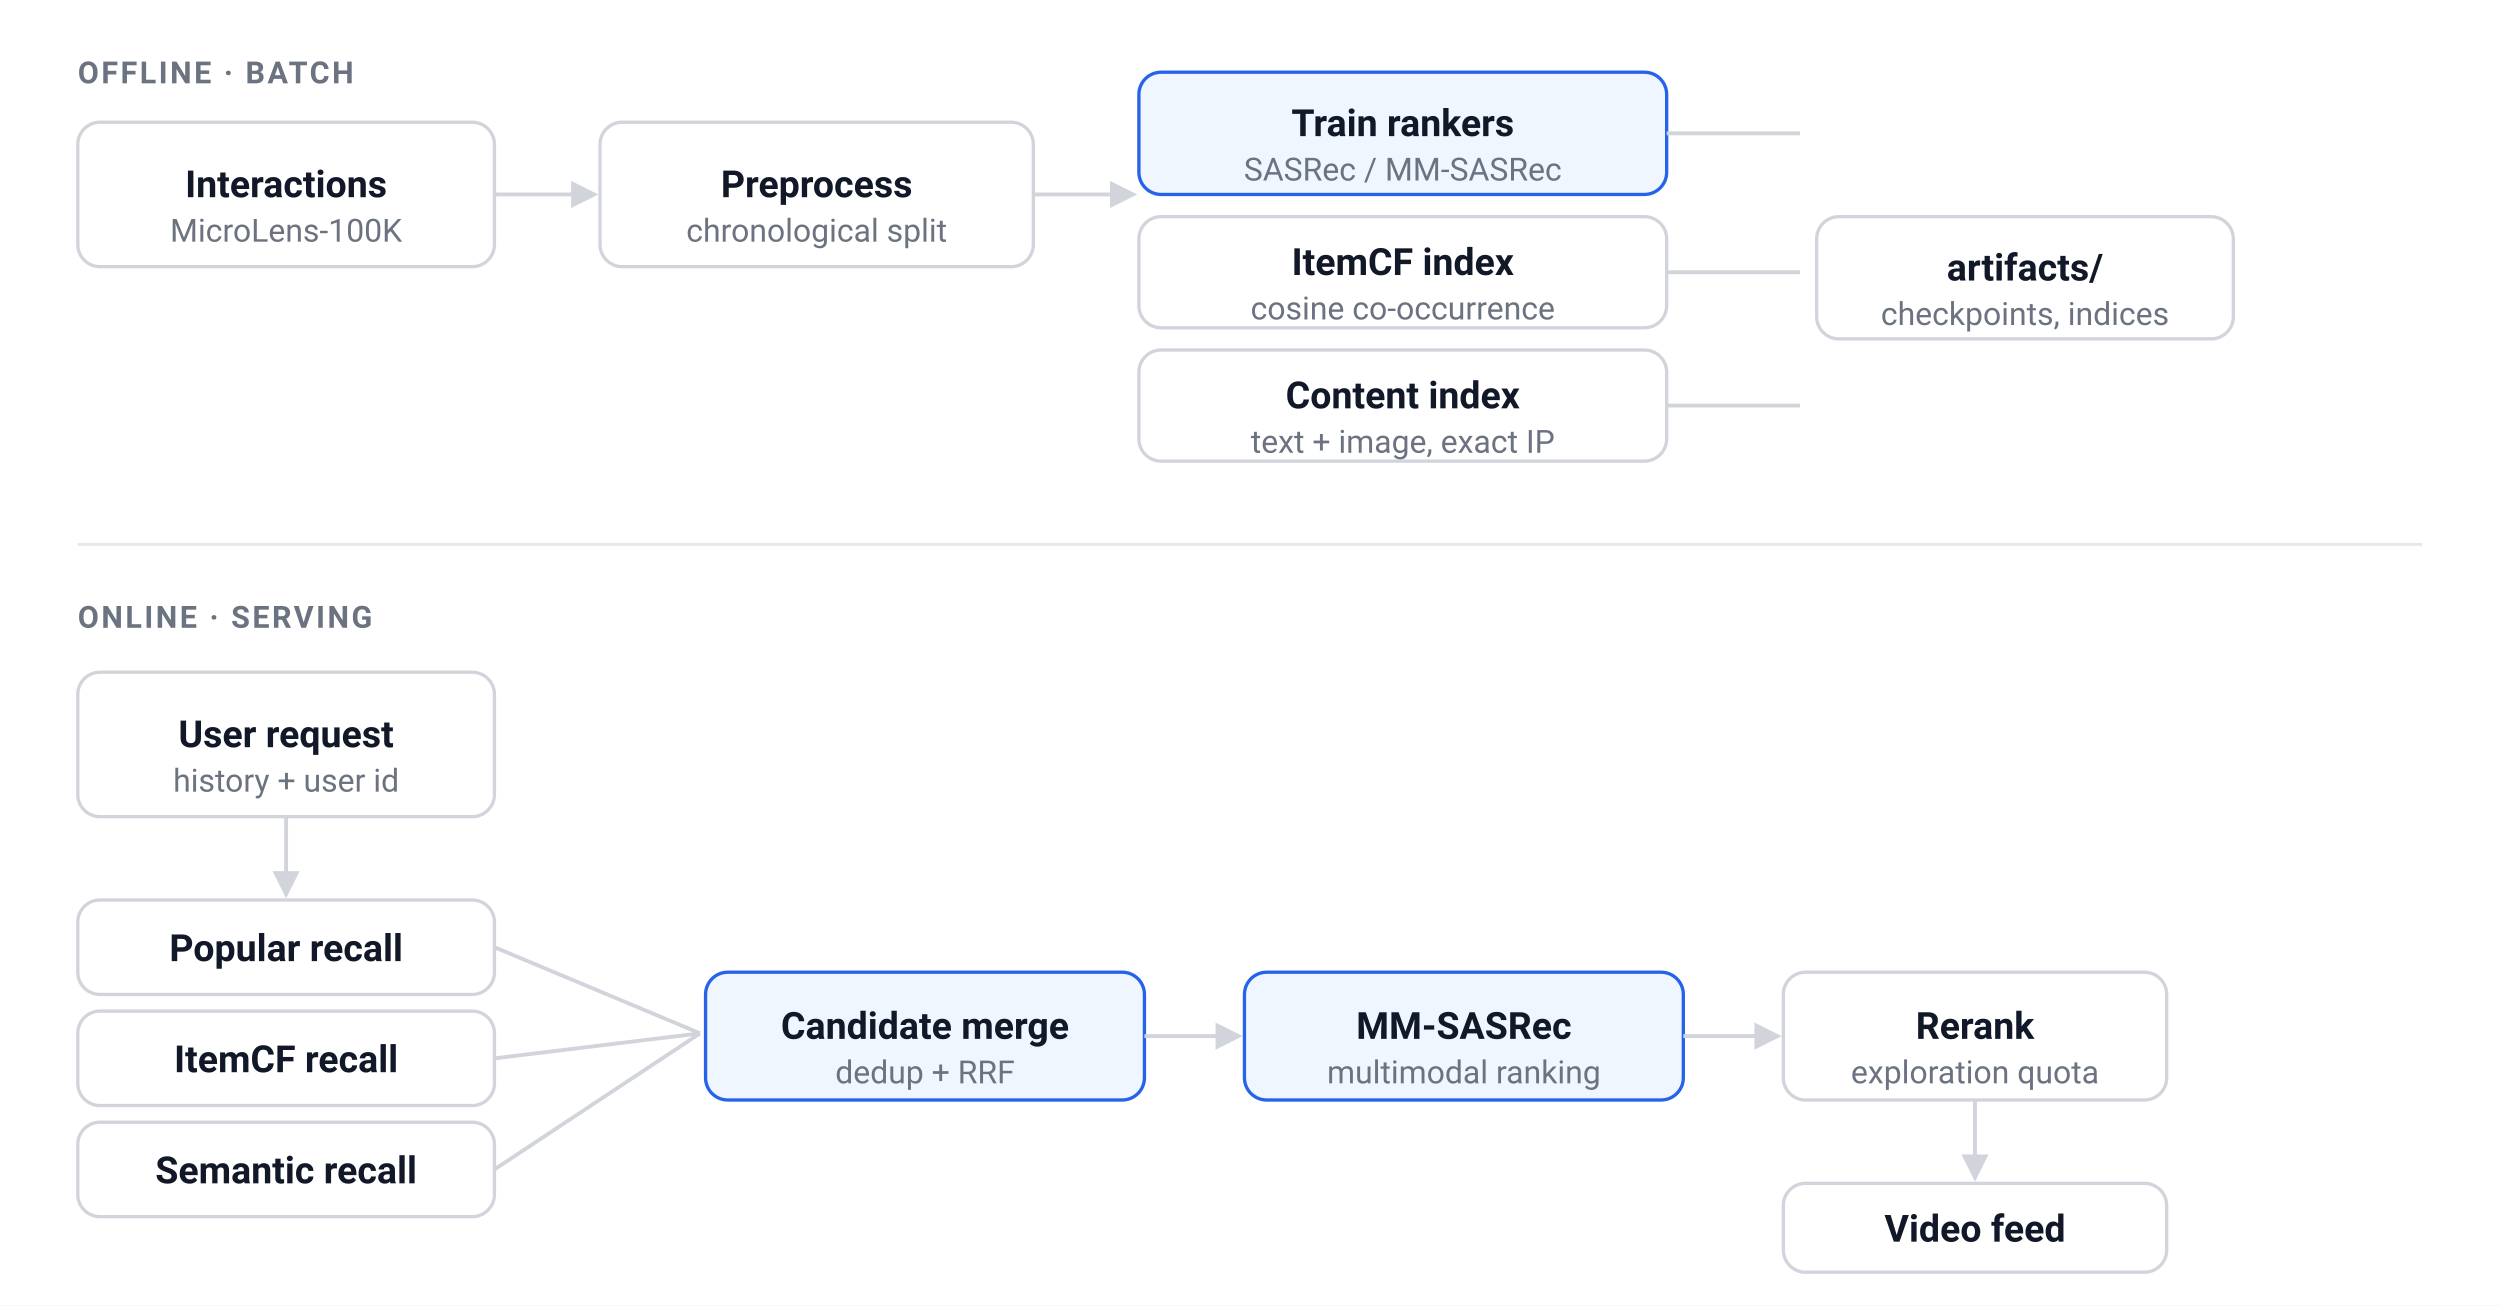
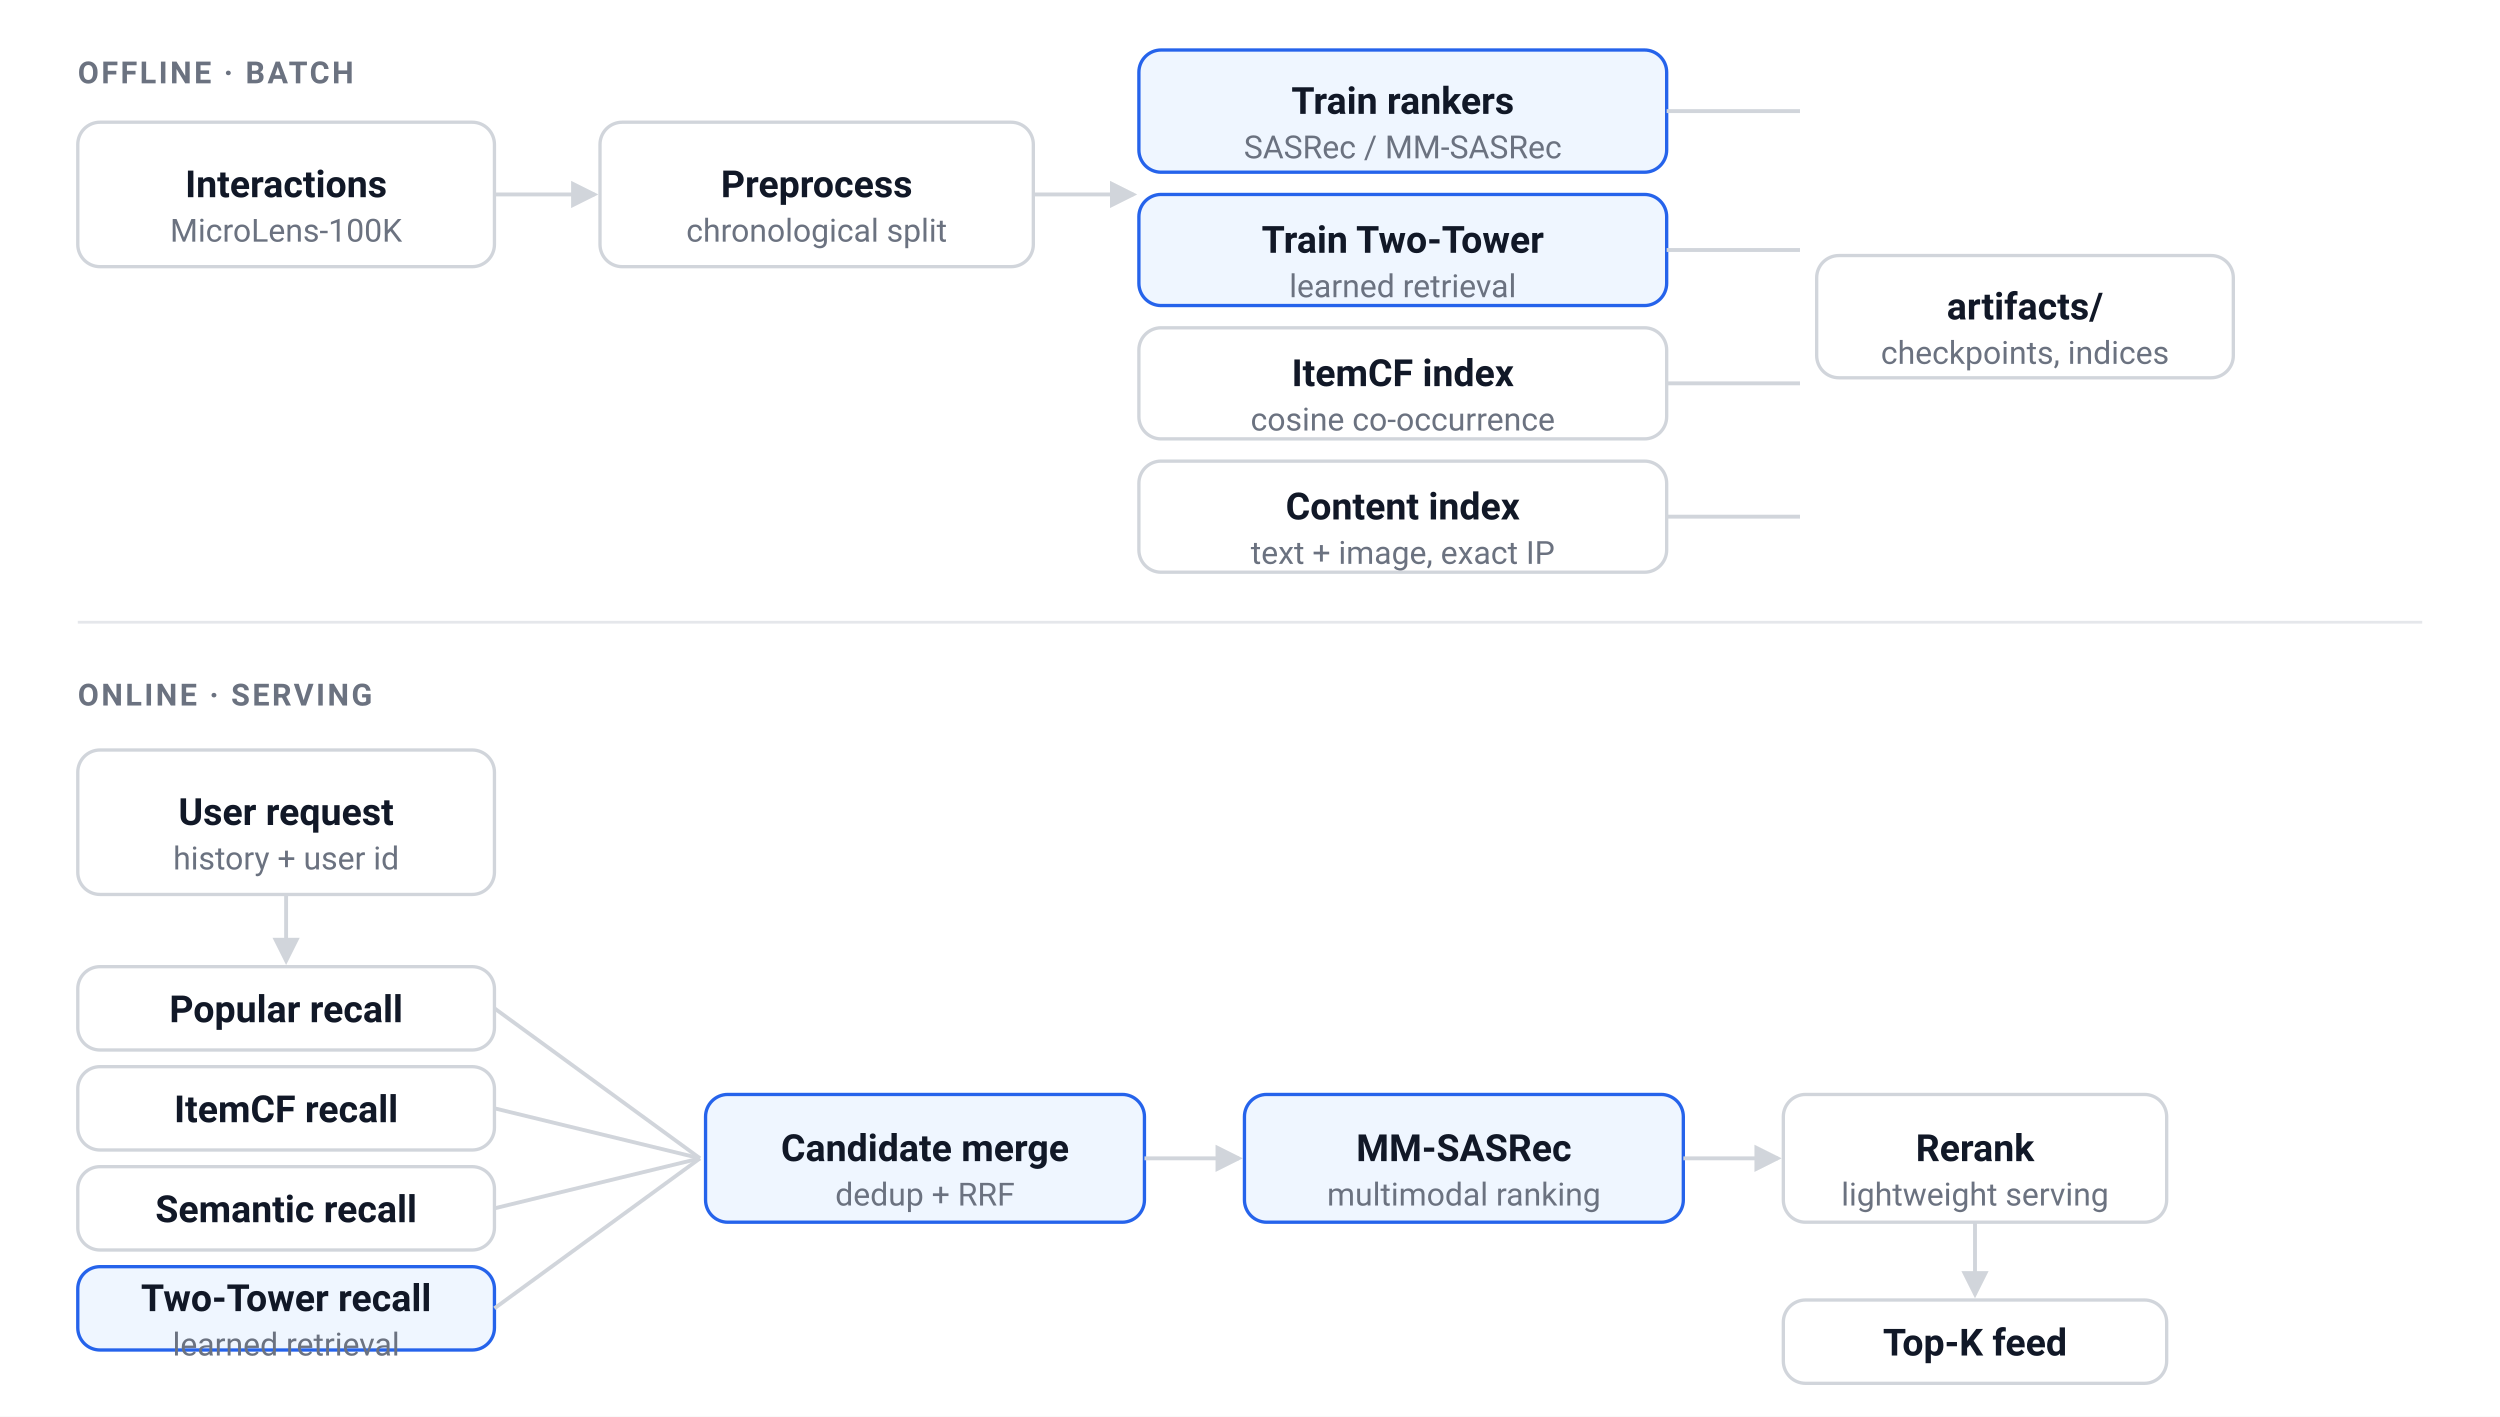
- <svg xmlns="http://www.w3.org/2000/svg" viewBox="0 0 900 470" width="900" height="470" font-family="-apple-system, BlinkMacSystemFont, 'Segoe UI', Roboto, Helvetica, Arial, sans-serif" role="img" aria-label="ShortRec offline build and online serving architecture">
+ <svg xmlns="http://www.w3.org/2000/svg" viewBox="0 0 900 510" width="900" height="510" font-family="-apple-system, BlinkMacSystemFont, 'Segoe UI', Roboto, Helvetica, Arial, sans-serif" role="img" aria-label="ShortRec offline build and online serving architecture">
  <defs>
    <marker id="a" markerWidth="7" markerHeight="7" refX="6" refY="3.5" orient="auto">
      <polygon points="0 0, 7 3.5, 0 7" fill="#D1D5DB" />
    </marker>
  </defs>
-   <rect width="900" height="470" fill="#FFFFFF" />
+   <rect width="900" height="510" fill="#FFFFFF" />
  <text x="28" y="30" text-anchor="start" font-size="11" font-weight="700" fill="#6B7280" letter-spacing="0.08em">OFFLINE · BATCH</text>
  <rect x="28" y="44" width="150" height="52" rx="8" fill="#FFFFFF" stroke="#D1D5DB" stroke-width="1.2" />
  <text x="103.0" y="71.0" text-anchor="middle" font-size="13.5" font-weight="600" fill="#111827">Interactions</text>
  <text x="103.0" y="87.0" text-anchor="middle" font-size="11.5" fill="#6B7280">MicroLens-100K</text>
  <line x1="178" y1="70" x2="214" y2="70" stroke="#D1D5DB" stroke-width="1.4" marker-end="url(#a)" />
  <rect x="216" y="44" width="156" height="52" rx="8" fill="#FFFFFF" stroke="#D1D5DB" stroke-width="1.2" />
  <text x="294.0" y="71.0" text-anchor="middle" font-size="13.5" font-weight="600" fill="#111827">Preprocess</text>
  <text x="294.0" y="87.0" text-anchor="middle" font-size="11.5" fill="#6B7280">chronological split</text>
  <line x1="372" y1="70" x2="408" y2="70" stroke="#D1D5DB" stroke-width="1.4" marker-end="url(#a)" />
-   <rect x="410" y="26" width="190" height="44" rx="8" fill="#EFF6FF" stroke="#2563EB" stroke-width="1.2" />
-   <text x="505.0" y="49.0" text-anchor="middle" font-size="13.5" font-weight="600" fill="#111827">Train rankers</text>
-   <text x="505.0" y="65.0" text-anchor="middle" font-size="11.5" fill="#6B7280">SASRec / MM-SASRec</text>
-   <rect x="410" y="78" width="190" height="40" rx="8" fill="#FFFFFF" stroke="#D1D5DB" stroke-width="1.2" />
-   <text x="505.0" y="99.0" text-anchor="middle" font-size="13.5" font-weight="600" fill="#111827">ItemCF index</text>
-   <text x="505.0" y="115.0" text-anchor="middle" font-size="11.5" fill="#6B7280">cosine co-occurrence</text>
-   <rect x="410" y="126" width="190" height="40" rx="8" fill="#FFFFFF" stroke="#D1D5DB" stroke-width="1.2" />
-   <text x="505.0" y="147.0" text-anchor="middle" font-size="13.5" font-weight="600" fill="#111827">Content index</text>
-   <text x="505.0" y="163.0" text-anchor="middle" font-size="11.5" fill="#6B7280">text + image, exact IP</text>
-   <rect x="654" y="78" width="150" height="44" rx="8" fill="#FFFFFF" stroke="#D1D5DB" stroke-width="1.2" />
-   <text x="729.0" y="101.0" text-anchor="middle" font-size="13.5" font-weight="600" fill="#111827">artifacts/</text>
-   <text x="729.0" y="117.0" text-anchor="middle" font-size="11.5" fill="#6B7280">checkpoints, indices</text>
-   <line x1="600" y1="48" x2="648" y2="48" stroke="#D1D5DB" stroke-width="1.4" />
-   <line x1="600" y1="98" x2="648" y2="98" stroke="#D1D5DB" stroke-width="1.4" />
-   <line x1="600" y1="146" x2="648" y2="146" stroke="#D1D5DB" stroke-width="1.4" />
-   <line x1="28" y1="196" x2="872" y2="196" stroke="#E5E7EB" stroke-width="1" />
-   <text x="28" y="226" text-anchor="start" font-size="11" font-weight="700" fill="#6B7280" letter-spacing="0.08em">ONLINE · SERVING</text>
-   <rect x="28" y="242" width="150" height="52" rx="8" fill="#FFFFFF" stroke="#D1D5DB" stroke-width="1.2" />
-   <text x="103.0" y="269.0" text-anchor="middle" font-size="13.5" font-weight="600" fill="#111827">User request</text>
-   <text x="103.0" y="285.0" text-anchor="middle" font-size="11.5" fill="#6B7280">history + user id</text>
-   <line x1="103" y1="294" x2="103" y2="322" stroke="#D1D5DB" stroke-width="1.4" marker-end="url(#a)" />
-   <rect x="28" y="324" width="150" height="34" rx="8" fill="#FFFFFF" stroke="#D1D5DB" stroke-width="1.2" />
-   <text x="103.0" y="346.0" text-anchor="middle" font-size="13.5" font-weight="600" fill="#111827">Popular recall</text>
-   <rect x="28" y="364" width="150" height="34" rx="8" fill="#FFFFFF" stroke="#D1D5DB" stroke-width="1.2" />
-   <text x="103.0" y="386.0" text-anchor="middle" font-size="13.5" font-weight="600" fill="#111827">ItemCF recall</text>
-   <rect x="28" y="404" width="150" height="34" rx="8" fill="#FFFFFF" stroke="#D1D5DB" stroke-width="1.2" />
-   <text x="103.0" y="426.0" text-anchor="middle" font-size="13.5" font-weight="600" fill="#111827">Semantic recall</text>
-   <line x1="178" y1="341" x2="252" y2="372" stroke="#D1D5DB" stroke-width="1.4" />
-   <line x1="178" y1="381" x2="252" y2="372" stroke="#D1D5DB" stroke-width="1.4" />
-   <line x1="178" y1="421" x2="252" y2="372" stroke="#D1D5DB" stroke-width="1.4" />
-   <rect x="254" y="350" width="158" height="46" rx="8" fill="#EFF6FF" stroke="#2563EB" stroke-width="1.2" />
-   <text x="333.0" y="374.0" text-anchor="middle" font-size="13.5" font-weight="600" fill="#111827">Candidate merge</text>
-   <text x="333.0" y="390.0" text-anchor="middle" font-size="11.5" fill="#6B7280">dedup + RRF</text>
-   <line x1="412" y1="373" x2="446" y2="373" stroke="#D1D5DB" stroke-width="1.4" marker-end="url(#a)" />
-   <rect x="448" y="350" width="158" height="46" rx="8" fill="#EFF6FF" stroke="#2563EB" stroke-width="1.2" />
-   <text x="527.0" y="374.0" text-anchor="middle" font-size="13.5" font-weight="600" fill="#111827">MM-SASRec</text>
-   <text x="527.0" y="390.0" text-anchor="middle" font-size="11.5" fill="#6B7280">multimodal ranking</text>
-   <line x1="606" y1="373" x2="640" y2="373" stroke="#D1D5DB" stroke-width="1.4" marker-end="url(#a)" />
-   <rect x="642" y="350" width="138" height="46" rx="8" fill="#FFFFFF" stroke="#D1D5DB" stroke-width="1.2" />
-   <text x="711.0" y="374.0" text-anchor="middle" font-size="13.5" font-weight="600" fill="#111827">Rerank</text>
-   <text x="711.0" y="390.0" text-anchor="middle" font-size="11.5" fill="#6B7280">exploration quota</text>
-   <line x1="711" y1="396" x2="711" y2="424" stroke="#D1D5DB" stroke-width="1.4" marker-end="url(#a)" />
-   <rect x="642" y="426" width="138" height="32" rx="8" fill="#FFFFFF" stroke="#D1D5DB" stroke-width="1.2" />
-   <text x="711.0" y="447.0" text-anchor="middle" font-size="13.5" font-weight="600" fill="#111827">Video feed</text>
+   <rect x="410" y="18" width="190" height="44" rx="8" fill="#EFF6FF" stroke="#2563EB" stroke-width="1.2" />
+   <text x="505.0" y="41.0" text-anchor="middle" font-size="13.5" font-weight="600" fill="#111827">Train rankers</text>
+   <text x="505.0" y="57.0" text-anchor="middle" font-size="11.5" fill="#6B7280">SASRec / MM-SASRec</text>
+   <rect x="410" y="70" width="190" height="40" rx="8" fill="#EFF6FF" stroke="#2563EB" stroke-width="1.2" />
+   <text x="505.0" y="91.0" text-anchor="middle" font-size="13.5" font-weight="600" fill="#111827">Train Two-Tower</text>
+   <text x="505.0" y="107.0" text-anchor="middle" font-size="11.5" fill="#6B7280">learned retrieval</text>
+   <rect x="410" y="118" width="190" height="40" rx="8" fill="#FFFFFF" stroke="#D1D5DB" stroke-width="1.2" />
+   <text x="505.0" y="139.0" text-anchor="middle" font-size="13.5" font-weight="600" fill="#111827">ItemCF index</text>
+   <text x="505.0" y="155.0" text-anchor="middle" font-size="11.5" fill="#6B7280">cosine co-occurrence</text>
+   <rect x="410" y="166" width="190" height="40" rx="8" fill="#FFFFFF" stroke="#D1D5DB" stroke-width="1.2" />
+   <text x="505.0" y="187.0" text-anchor="middle" font-size="13.5" font-weight="600" fill="#111827">Content index</text>
+   <text x="505.0" y="203.0" text-anchor="middle" font-size="11.5" fill="#6B7280">text + image, exact IP</text>
+   <rect x="654" y="92" width="150" height="44" rx="8" fill="#FFFFFF" stroke="#D1D5DB" stroke-width="1.2" />
+   <text x="729.0" y="115.0" text-anchor="middle" font-size="13.5" font-weight="600" fill="#111827">artifacts/</text>
+   <text x="729.0" y="131.0" text-anchor="middle" font-size="11.5" fill="#6B7280">checkpoints, indices</text>
+   <line x1="600" y1="40" x2="648" y2="40" stroke="#D1D5DB" stroke-width="1.4" />
+   <line x1="600" y1="90" x2="648" y2="90" stroke="#D1D5DB" stroke-width="1.4" />
+   <line x1="600" y1="138" x2="648" y2="138" stroke="#D1D5DB" stroke-width="1.4" />
+   <line x1="600" y1="186" x2="648" y2="186" stroke="#D1D5DB" stroke-width="1.4" />
+   <line x1="28" y1="224" x2="872" y2="224" stroke="#E5E7EB" stroke-width="1" />
+   <text x="28" y="254" text-anchor="start" font-size="11" font-weight="700" fill="#6B7280" letter-spacing="0.08em">ONLINE · SERVING</text>
+   <rect x="28" y="270" width="150" height="52" rx="8" fill="#FFFFFF" stroke="#D1D5DB" stroke-width="1.2" />
+   <text x="103.0" y="297.0" text-anchor="middle" font-size="13.5" font-weight="600" fill="#111827">User request</text>
+   <text x="103.0" y="313.0" text-anchor="middle" font-size="11.5" fill="#6B7280">history + user id</text>
+   <line x1="103" y1="322" x2="103" y2="346" stroke="#D1D5DB" stroke-width="1.4" marker-end="url(#a)" />
+   <rect x="28" y="348" width="150" height="30" rx="8" fill="#FFFFFF" stroke="#D1D5DB" stroke-width="1.2" />
+   <text x="103.0" y="368.0" text-anchor="middle" font-size="13.5" font-weight="600" fill="#111827">Popular recall</text>
+   <rect x="28" y="384" width="150" height="30" rx="8" fill="#FFFFFF" stroke="#D1D5DB" stroke-width="1.2" />
+   <text x="103.0" y="404.0" text-anchor="middle" font-size="13.5" font-weight="600" fill="#111827">ItemCF recall</text>
+   <rect x="28" y="420" width="150" height="30" rx="8" fill="#FFFFFF" stroke="#D1D5DB" stroke-width="1.2" />
+   <text x="103.0" y="440.0" text-anchor="middle" font-size="13.5" font-weight="600" fill="#111827">Semantic recall</text>
+   <rect x="28" y="456" width="150" height="30" rx="8" fill="#EFF6FF" stroke="#2563EB" stroke-width="1.2" />
+   <text x="103.0" y="472.0" text-anchor="middle" font-size="13.5" font-weight="600" fill="#111827">Two-Tower recall</text>
+   <text x="103.0" y="488.0" text-anchor="middle" font-size="11.5" fill="#6B7280">learned retrieval</text>
+   <line x1="178" y1="363" x2="252" y2="417" stroke="#D1D5DB" stroke-width="1.4" />
+   <line x1="178" y1="399" x2="252" y2="417" stroke="#D1D5DB" stroke-width="1.4" />
+   <line x1="178" y1="435" x2="252" y2="417" stroke="#D1D5DB" stroke-width="1.4" />
+   <line x1="178" y1="471" x2="252" y2="417" stroke="#D1D5DB" stroke-width="1.4" />
+   <rect x="254" y="394" width="158" height="46" rx="8" fill="#EFF6FF" stroke="#2563EB" stroke-width="1.2" />
+   <text x="333.0" y="418.0" text-anchor="middle" font-size="13.5" font-weight="600" fill="#111827">Candidate merge</text>
+   <text x="333.0" y="434.0" text-anchor="middle" font-size="11.5" fill="#6B7280">dedup + RRF</text>
+   <line x1="412" y1="417" x2="446" y2="417" stroke="#D1D5DB" stroke-width="1.4" marker-end="url(#a)" />
+   <rect x="448" y="394" width="158" height="46" rx="8" fill="#EFF6FF" stroke="#2563EB" stroke-width="1.2" />
+   <text x="527.0" y="418.0" text-anchor="middle" font-size="13.5" font-weight="600" fill="#111827">MM-SASRec</text>
+   <text x="527.0" y="434.0" text-anchor="middle" font-size="11.5" fill="#6B7280">multimodal ranking</text>
+   <line x1="606" y1="417" x2="640" y2="417" stroke="#D1D5DB" stroke-width="1.4" marker-end="url(#a)" />
+   <rect x="642" y="394" width="138" height="46" rx="8" fill="#FFFFFF" stroke="#D1D5DB" stroke-width="1.2" />
+   <text x="711.0" y="418.0" text-anchor="middle" font-size="13.5" font-weight="600" fill="#111827">Rerank</text>
+   <text x="711.0" y="434.0" text-anchor="middle" font-size="11.5" fill="#6B7280">lightweight serving</text>
+   <line x1="711" y1="440" x2="711" y2="466" stroke="#D1D5DB" stroke-width="1.4" marker-end="url(#a)" />
+   <rect x="642" y="468" width="138" height="30" rx="8" fill="#FFFFFF" stroke="#D1D5DB" stroke-width="1.2" />
+   <text x="711.0" y="488.0" text-anchor="middle" font-size="13.5" font-weight="600" fill="#111827">Top-K feed</text>
</svg>
